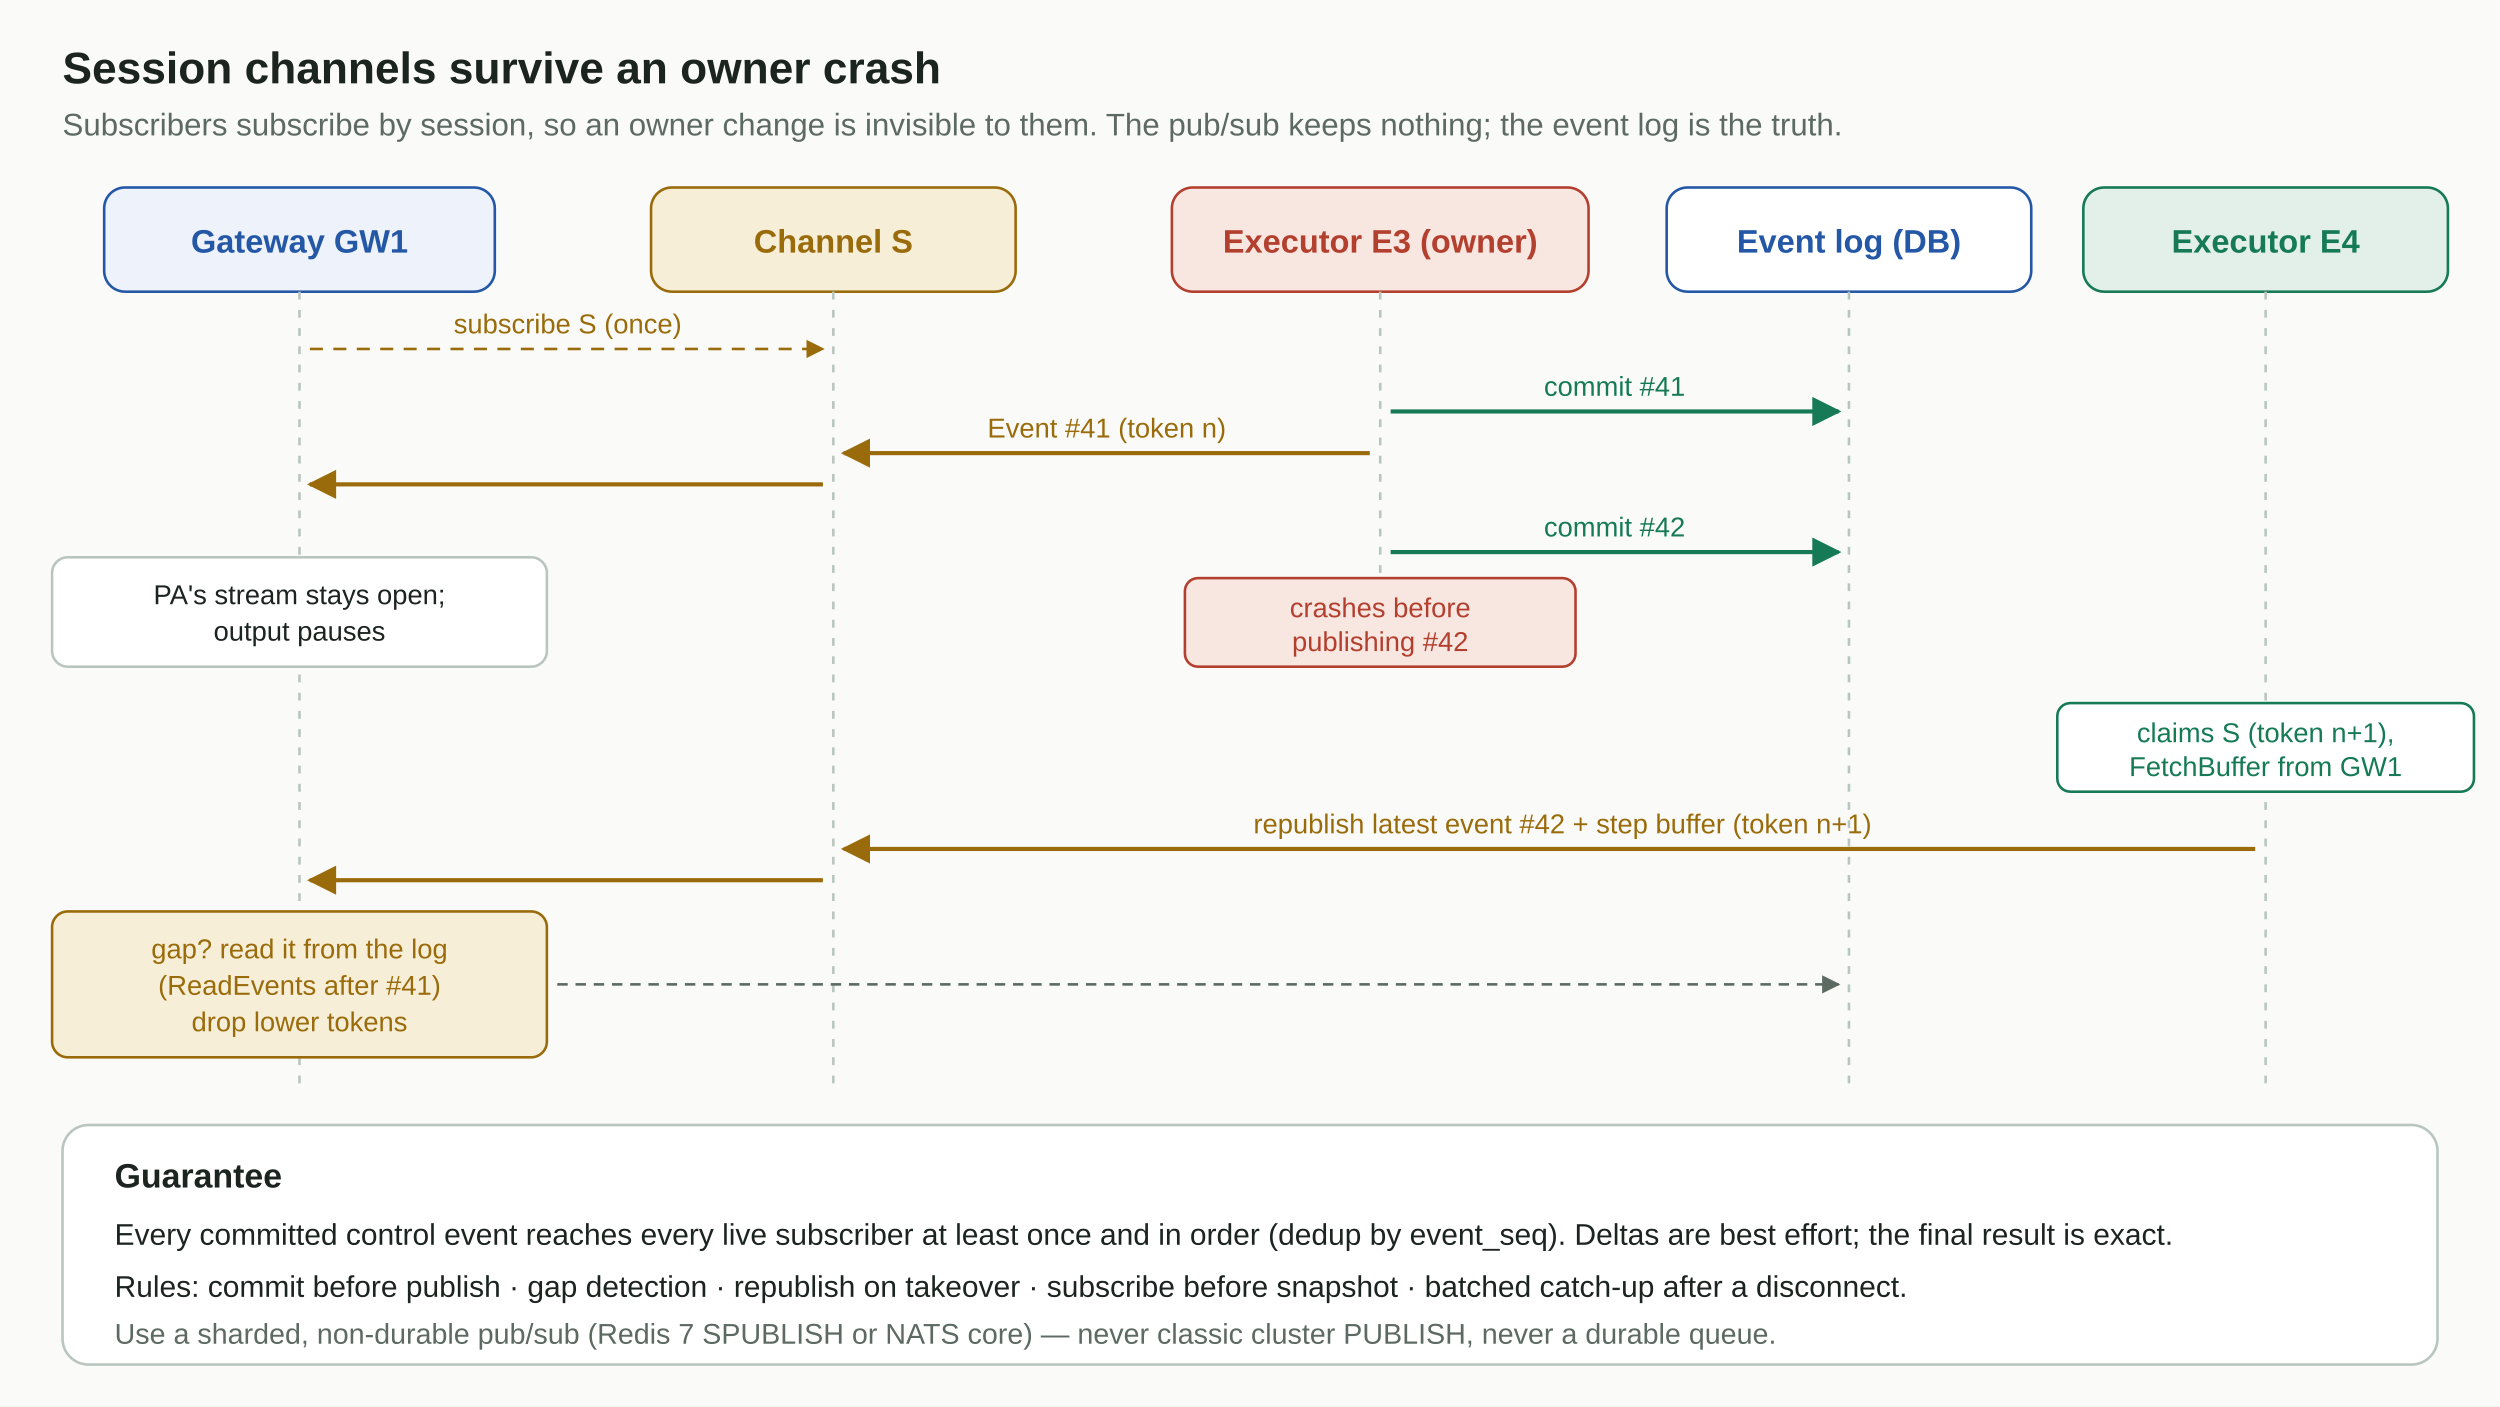
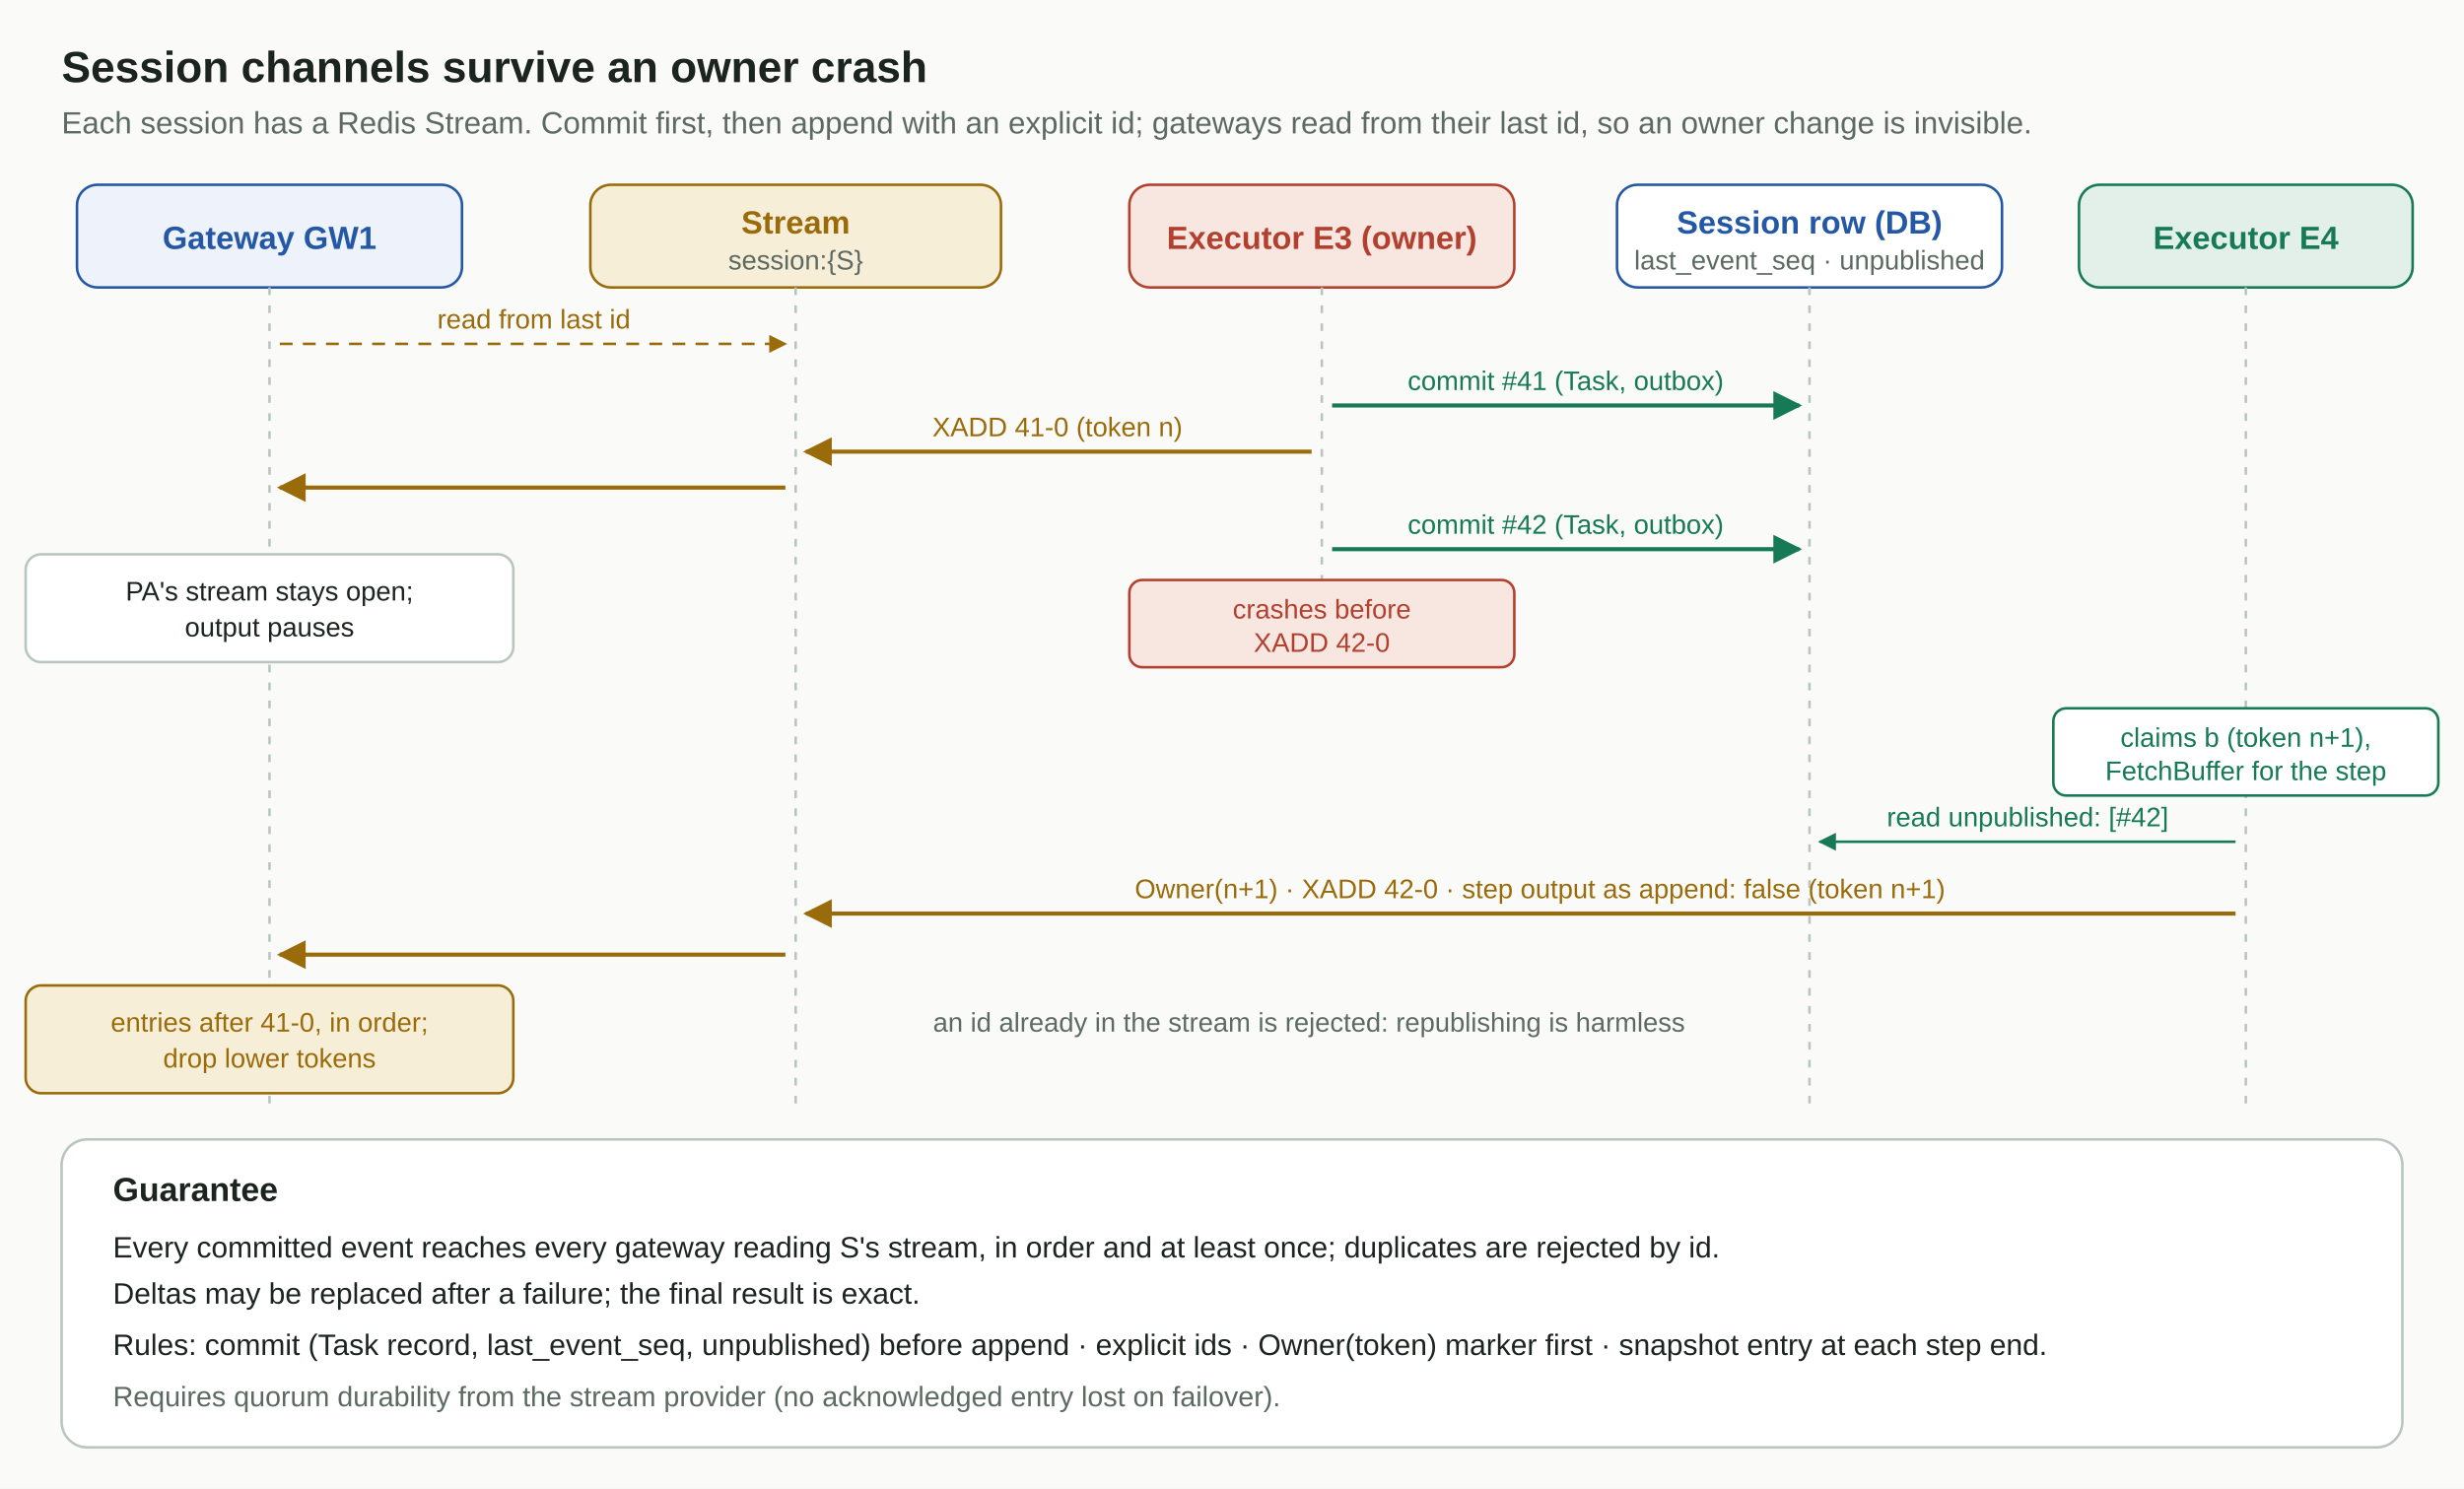
- <svg xmlns="http://www.w3.org/2000/svg" viewBox="0 0 960 540" font-family="Arial, Helvetica, sans-serif">
+ <svg xmlns="http://www.w3.org/2000/svg" viewBox="0 0 960 580" font-family="Arial, Helvetica, sans-serif">
  <defs>
    <marker id="ar" viewBox="0 0 10 10" refX="9" refY="5" markerWidth="7" markerHeight="7" orient="auto-start-reverse">
      <path d="M0 0L10 5L0 10z" fill="#5c6a62" />
-     </marker>
-     <marker id="ab" viewBox="0 0 10 10" refX="9" refY="5" markerWidth="7" markerHeight="7" orient="auto-start-reverse">
-       <path d="M0 0L10 5L0 10z" fill="#2457a6" />
    </marker>
    <marker id="ag" viewBox="0 0 10 10" refX="9" refY="5" markerWidth="7" markerHeight="7" orient="auto-start-reverse">
      <path d="M0 0L10 5L0 10z" fill="#157a55" />
    </marker>
    <marker id="ao" viewBox="0 0 10 10" refX="9" refY="5" markerWidth="7" markerHeight="7" orient="auto-start-reverse">
      <path d="M0 0L10 5L0 10z" fill="#9a6b0a" />
    </marker>
  </defs>
-   <rect x="0" y="0" width="960" height="540" fill="#fafbf9" />
+   <rect x="0" y="0" width="960" height="580" fill="#fafbf9" />
  <text x="24" y="32" font-size="17" font-weight="bold" fill="#1c2420">Session channels survive an owner crash</text>
-   <text x="24" y="52" font-size="12" fill="#5c6a62">Subscribers subscribe by session, so an owner change is invisible to them. The pub/sub keeps nothing; the event log is the truth.</text>
-   <rect x="40" y="72" width="150" height="40" rx="8" fill="#eef2fa" stroke="#2457a6" />
-   <text x="115" y="97" font-size="12.5" font-weight="bold" text-anchor="middle" fill="#2457a6">Gateway GW1</text>
-   <rect x="250" y="72" width="140" height="40" rx="8" fill="#f7eed7" stroke="#9a6b0a" />
-   <text x="320" y="97" font-size="12.5" font-weight="bold" text-anchor="middle" fill="#9a6b0a">Channel S</text>
-   <rect x="450" y="72" width="160" height="40" rx="8" fill="#f8e6e1" stroke="#b3402e" />
-   <text x="530" y="97" font-size="12.5" font-weight="bold" text-anchor="middle" fill="#b3402e">Executor E3 (owner)</text>
-   <rect x="640" y="72" width="140" height="40" rx="8" fill="#ffffff" stroke="#2457a6" />
-   <text x="710" y="97" font-size="12.5" font-weight="bold" text-anchor="middle" fill="#2457a6">Event log (DB)</text>
-   <rect x="800" y="72" width="140" height="40" rx="8" fill="#e3f0e9" stroke="#157a55" />
-   <text x="870" y="97" font-size="12.5" font-weight="bold" text-anchor="middle" fill="#157a55">Executor E4</text>
-   <line x1="115" y1="112" x2="115" y2="420" stroke="#b9c6bf" stroke-dasharray="3 4" />
-   <line x1="320" y1="112" x2="320" y2="420" stroke="#b9c6bf" stroke-dasharray="3 4" />
-   <line x1="530" y1="112" x2="530" y2="250" stroke="#b9c6bf" stroke-dasharray="3 4" />
-   <line x1="710" y1="112" x2="710" y2="420" stroke="#b9c6bf" stroke-dasharray="3 4" />
-   <line x1="870" y1="112" x2="870" y2="420" stroke="#b9c6bf" stroke-dasharray="3 4" />
-   <line x1="119" y1="134" x2="316" y2="134" stroke="#9a6b0a" stroke-dasharray="5 4" marker-end="url(#ao)" />
-   <text x="218" y="128" font-size="10.5" text-anchor="middle" fill="#9a6b0a">subscribe S (once)</text>
-   <line x1="534" y1="158" x2="706" y2="158" stroke="#157a55" stroke-width="1.6" marker-end="url(#ag)" />
-   <text x="620" y="152" font-size="10.5" text-anchor="middle" fill="#157a55">commit #41</text>
-   <line x1="526" y1="174" x2="324" y2="174" stroke="#9a6b0a" stroke-width="1.6" marker-end="url(#ao)" />
-   <text x="425" y="168" font-size="10.5" text-anchor="middle" fill="#9a6b0a">Event #41 (token n)</text>
-   <line x1="316" y1="186" x2="119" y2="186" stroke="#9a6b0a" stroke-width="1.6" marker-end="url(#ao)" />
-   <line x1="534" y1="212" x2="706" y2="212" stroke="#157a55" stroke-width="1.6" marker-end="url(#ag)" />
-   <text x="620" y="206" font-size="10.5" text-anchor="middle" fill="#157a55">commit #42</text>
-   <rect x="455" y="222" width="150" height="34" rx="5" fill="#f8e6e1" stroke="#b3402e" />
-   <text x="530" y="237" font-size="10.5" text-anchor="middle" fill="#b3402e">crashes before</text>
-   <text x="530" y="250" font-size="10.5" text-anchor="middle" fill="#b3402e">publishing #42</text>
-   <rect x="20" y="214" width="190" height="42" rx="6" fill="#ffffff" stroke="#b9c6bf" />
-   <text x="115" y="232" font-size="10.5" text-anchor="middle" fill="#1c2420">PA's stream stays open;</text>
-   <text x="115" y="246" font-size="10.5" text-anchor="middle" fill="#1c2420">output pauses</text>
-   <rect x="790" y="270" width="160" height="34" rx="5" fill="#ffffff" stroke="#157a55" />
-   <text x="870" y="285" font-size="10.5" text-anchor="middle" fill="#157a55">claims S (token n+1),</text>
-   <text x="870" y="298" font-size="10.5" text-anchor="middle" fill="#157a55">FetchBuffer from GW1</text>
-   <line x1="866" y1="326" x2="324" y2="326" stroke="#9a6b0a" stroke-width="1.6" marker-end="url(#ao)" />
-   <text x="600" y="320" font-size="10.5" text-anchor="middle" fill="#9a6b0a">republish latest event #42 + step buffer (token n+1)</text>
-   <line x1="316" y1="338" x2="119" y2="338" stroke="#9a6b0a" stroke-width="1.6" marker-end="url(#ao)" />
-   <rect x="20" y="350" width="190" height="56" rx="6" fill="#f7eed7" stroke="#9a6b0a" />
-   <text x="115" y="368" font-size="10.5" text-anchor="middle" fill="#9a6b0a">gap? read it from the log</text>
-   <text x="115" y="382" font-size="10.5" text-anchor="middle" fill="#9a6b0a">(ReadEvents after #41)</text>
-   <text x="115" y="396" font-size="10.5" text-anchor="middle" fill="#9a6b0a">drop lower tokens</text>
-   <line x1="214" y1="378" x2="706" y2="378" stroke="#5c6a62" stroke-dasharray="4 3" marker-end="url(#ar)" />
-   <rect x="24" y="432" width="912" height="92" rx="10" fill="#ffffff" stroke="#b9c6bf" />
-   <text x="44" y="456" font-size="13" font-weight="bold" fill="#1c2420">Guarantee</text>
-   <text x="44" y="478" font-size="11.5" fill="#1c2420">Every committed control event reaches every live subscriber at least once and in order (dedup by event_seq). Deltas are best effort; the final result is exact.</text>
-   <text x="44" y="498" font-size="11.5" fill="#1c2420">Rules: commit before publish · gap detection · republish on takeover · subscribe before snapshot · batched catch-up after a disconnect.</text>
-   <text x="44" y="516" font-size="11" fill="#5c6a62">Use a sharded, non-durable pub/sub (Redis 7 SPUBLISH or NATS core) — never classic cluster PUBLISH, never a durable queue.</text>
+   <text x="24" y="52" font-size="12" fill="#5c6a62">Each session has a Redis Stream. Commit first, then append with an explicit id; gateways read from their last id, so an owner change is invisible.</text>
+   <rect x="30" y="72" width="150" height="40" rx="8" fill="#eef2fa" stroke="#2457a6" />
+   <text x="105" y="97" font-size="12.5" font-weight="bold" text-anchor="middle" fill="#2457a6">Gateway GW1</text>
+   <rect x="230" y="72" width="160" height="40" rx="8" fill="#f7eed7" stroke="#9a6b0a" />
+   <text x="310" y="91" font-size="12.5" font-weight="bold" text-anchor="middle" fill="#9a6b0a">Stream</text>
+   <text x="310" y="105" font-size="10.5" text-anchor="middle" fill="#5c6a62">session:{S}</text>
+   <rect x="440" y="72" width="150" height="40" rx="8" fill="#f8e6e1" stroke="#b3402e" />
+   <text x="515" y="97" font-size="12.5" font-weight="bold" text-anchor="middle" fill="#b3402e">Executor E3 (owner)</text>
+   <rect x="630" y="72" width="150" height="40" rx="8" fill="#ffffff" stroke="#2457a6" />
+   <text x="705" y="91" font-size="12.5" font-weight="bold" text-anchor="middle" fill="#2457a6">Session row (DB)</text>
+   <text x="705" y="105" font-size="10.5" text-anchor="middle" fill="#5c6a62">last_event_seq · unpublished</text>
+   <rect x="810" y="72" width="130" height="40" rx="8" fill="#e3f0e9" stroke="#157a55" />
+   <text x="875" y="97" font-size="12.5" font-weight="bold" text-anchor="middle" fill="#157a55">Executor E4</text>
+   <line x1="105" y1="112" x2="105" y2="430" stroke="#b9c6bf" stroke-dasharray="3 4" />
+   <line x1="310" y1="112" x2="310" y2="430" stroke="#b9c6bf" stroke-dasharray="3 4" />
+   <line x1="515" y1="112" x2="515" y2="260" stroke="#b9c6bf" stroke-dasharray="3 4" />
+   <line x1="705" y1="112" x2="705" y2="430" stroke="#b9c6bf" stroke-dasharray="3 4" />
+   <line x1="875" y1="112" x2="875" y2="430" stroke="#b9c6bf" stroke-dasharray="3 4" />
+   <line x1="109" y1="134" x2="306" y2="134" stroke="#9a6b0a" stroke-dasharray="5 4" marker-end="url(#ao)" />
+   <text x="208" y="128" font-size="10.5" text-anchor="middle" fill="#9a6b0a">read from last id</text>
+   <line x1="519" y1="158" x2="701" y2="158" stroke="#157a55" stroke-width="1.6" marker-end="url(#ag)" />
+   <text x="610" y="152" font-size="10.5" text-anchor="middle" fill="#157a55">commit #41 (Task, outbox)</text>
+   <line x1="511" y1="176" x2="314" y2="176" stroke="#9a6b0a" stroke-width="1.6" marker-end="url(#ao)" />
+   <text x="412" y="170" font-size="10.5" text-anchor="middle" fill="#9a6b0a">XADD 41-0 (token n)</text>
+   <line x1="306" y1="190" x2="109" y2="190" stroke="#9a6b0a" stroke-width="1.6" marker-end="url(#ao)" />
+   <line x1="519" y1="214" x2="701" y2="214" stroke="#157a55" stroke-width="1.6" marker-end="url(#ag)" />
+   <text x="610" y="208" font-size="10.5" text-anchor="middle" fill="#157a55">commit #42 (Task, outbox)</text>
+   <rect x="440" y="226" width="150" height="34" rx="5" fill="#f8e6e1" stroke="#b3402e" />
+   <text x="515" y="241" font-size="10.5" text-anchor="middle" fill="#b3402e">crashes before</text>
+   <text x="515" y="254" font-size="10.5" text-anchor="middle" fill="#b3402e">XADD 42-0</text>
+   <rect x="10" y="216" width="190" height="42" rx="6" fill="#ffffff" stroke="#b9c6bf" />
+   <text x="105" y="234" font-size="10.5" text-anchor="middle" fill="#1c2420">PA's stream stays open;</text>
+   <text x="105" y="248" font-size="10.5" text-anchor="middle" fill="#1c2420">output pauses</text>
+   <rect x="800" y="276" width="150" height="34" rx="5" fill="#ffffff" stroke="#157a55" />
+   <text x="875" y="291" font-size="10.5" text-anchor="middle" fill="#157a55">claims b (token n+1),</text>
+   <text x="875" y="304" font-size="10.5" text-anchor="middle" fill="#157a55">FetchBuffer for the step</text>
+   <line x1="871" y1="328" x2="709" y2="328" stroke="#157a55" marker-end="url(#ag)" />
+   <text x="790" y="322" font-size="10.5" text-anchor="middle" fill="#157a55">read unpublished: [#42]</text>
+   <line x1="871" y1="356" x2="314" y2="356" stroke="#9a6b0a" stroke-width="1.6" marker-end="url(#ao)" />
+   <text x="600" y="350" font-size="10.5" text-anchor="middle" fill="#9a6b0a">Owner(n+1) · XADD 42-0 · step output as append: false (token n+1)</text>
+   <line x1="306" y1="372" x2="109" y2="372" stroke="#9a6b0a" stroke-width="1.6" marker-end="url(#ao)" />
+   <rect x="10" y="384" width="190" height="42" rx="6" fill="#f7eed7" stroke="#9a6b0a" />
+   <text x="105" y="402" font-size="10.5" text-anchor="middle" fill="#9a6b0a">entries after 41-0, in order;</text>
+   <text x="105" y="416" font-size="10.5" text-anchor="middle" fill="#9a6b0a">drop lower tokens</text>
+   <text x="510" y="402" font-size="10.5" text-anchor="middle" fill="#5c6a62">an id already in the stream is rejected: republishing is harmless</text>
+   <rect x="24" y="444" width="912" height="120" rx="10" fill="#ffffff" stroke="#b9c6bf" />
+   <text x="44" y="468" font-size="13" font-weight="bold" fill="#1c2420">Guarantee</text>
+   <text x="44" y="490" font-size="11.5" fill="#1c2420">Every committed event reaches every gateway reading S's stream, in order and at least once; duplicates are rejected by id.</text>
+   <text x="44" y="508" font-size="11.5" fill="#1c2420">Deltas may be replaced after a failure; the final result is exact.</text>
+   <text x="44" y="528" font-size="11.5" fill="#1c2420">Rules: commit (Task record, last_event_seq, unpublished) before append · explicit ids · Owner(token) marker first · snapshot entry at each step end.</text>
+   <text x="44" y="548" font-size="11" fill="#5c6a62">Requires quorum durability from the stream provider (no acknowledged entry lost on failover).</text>
</svg>
